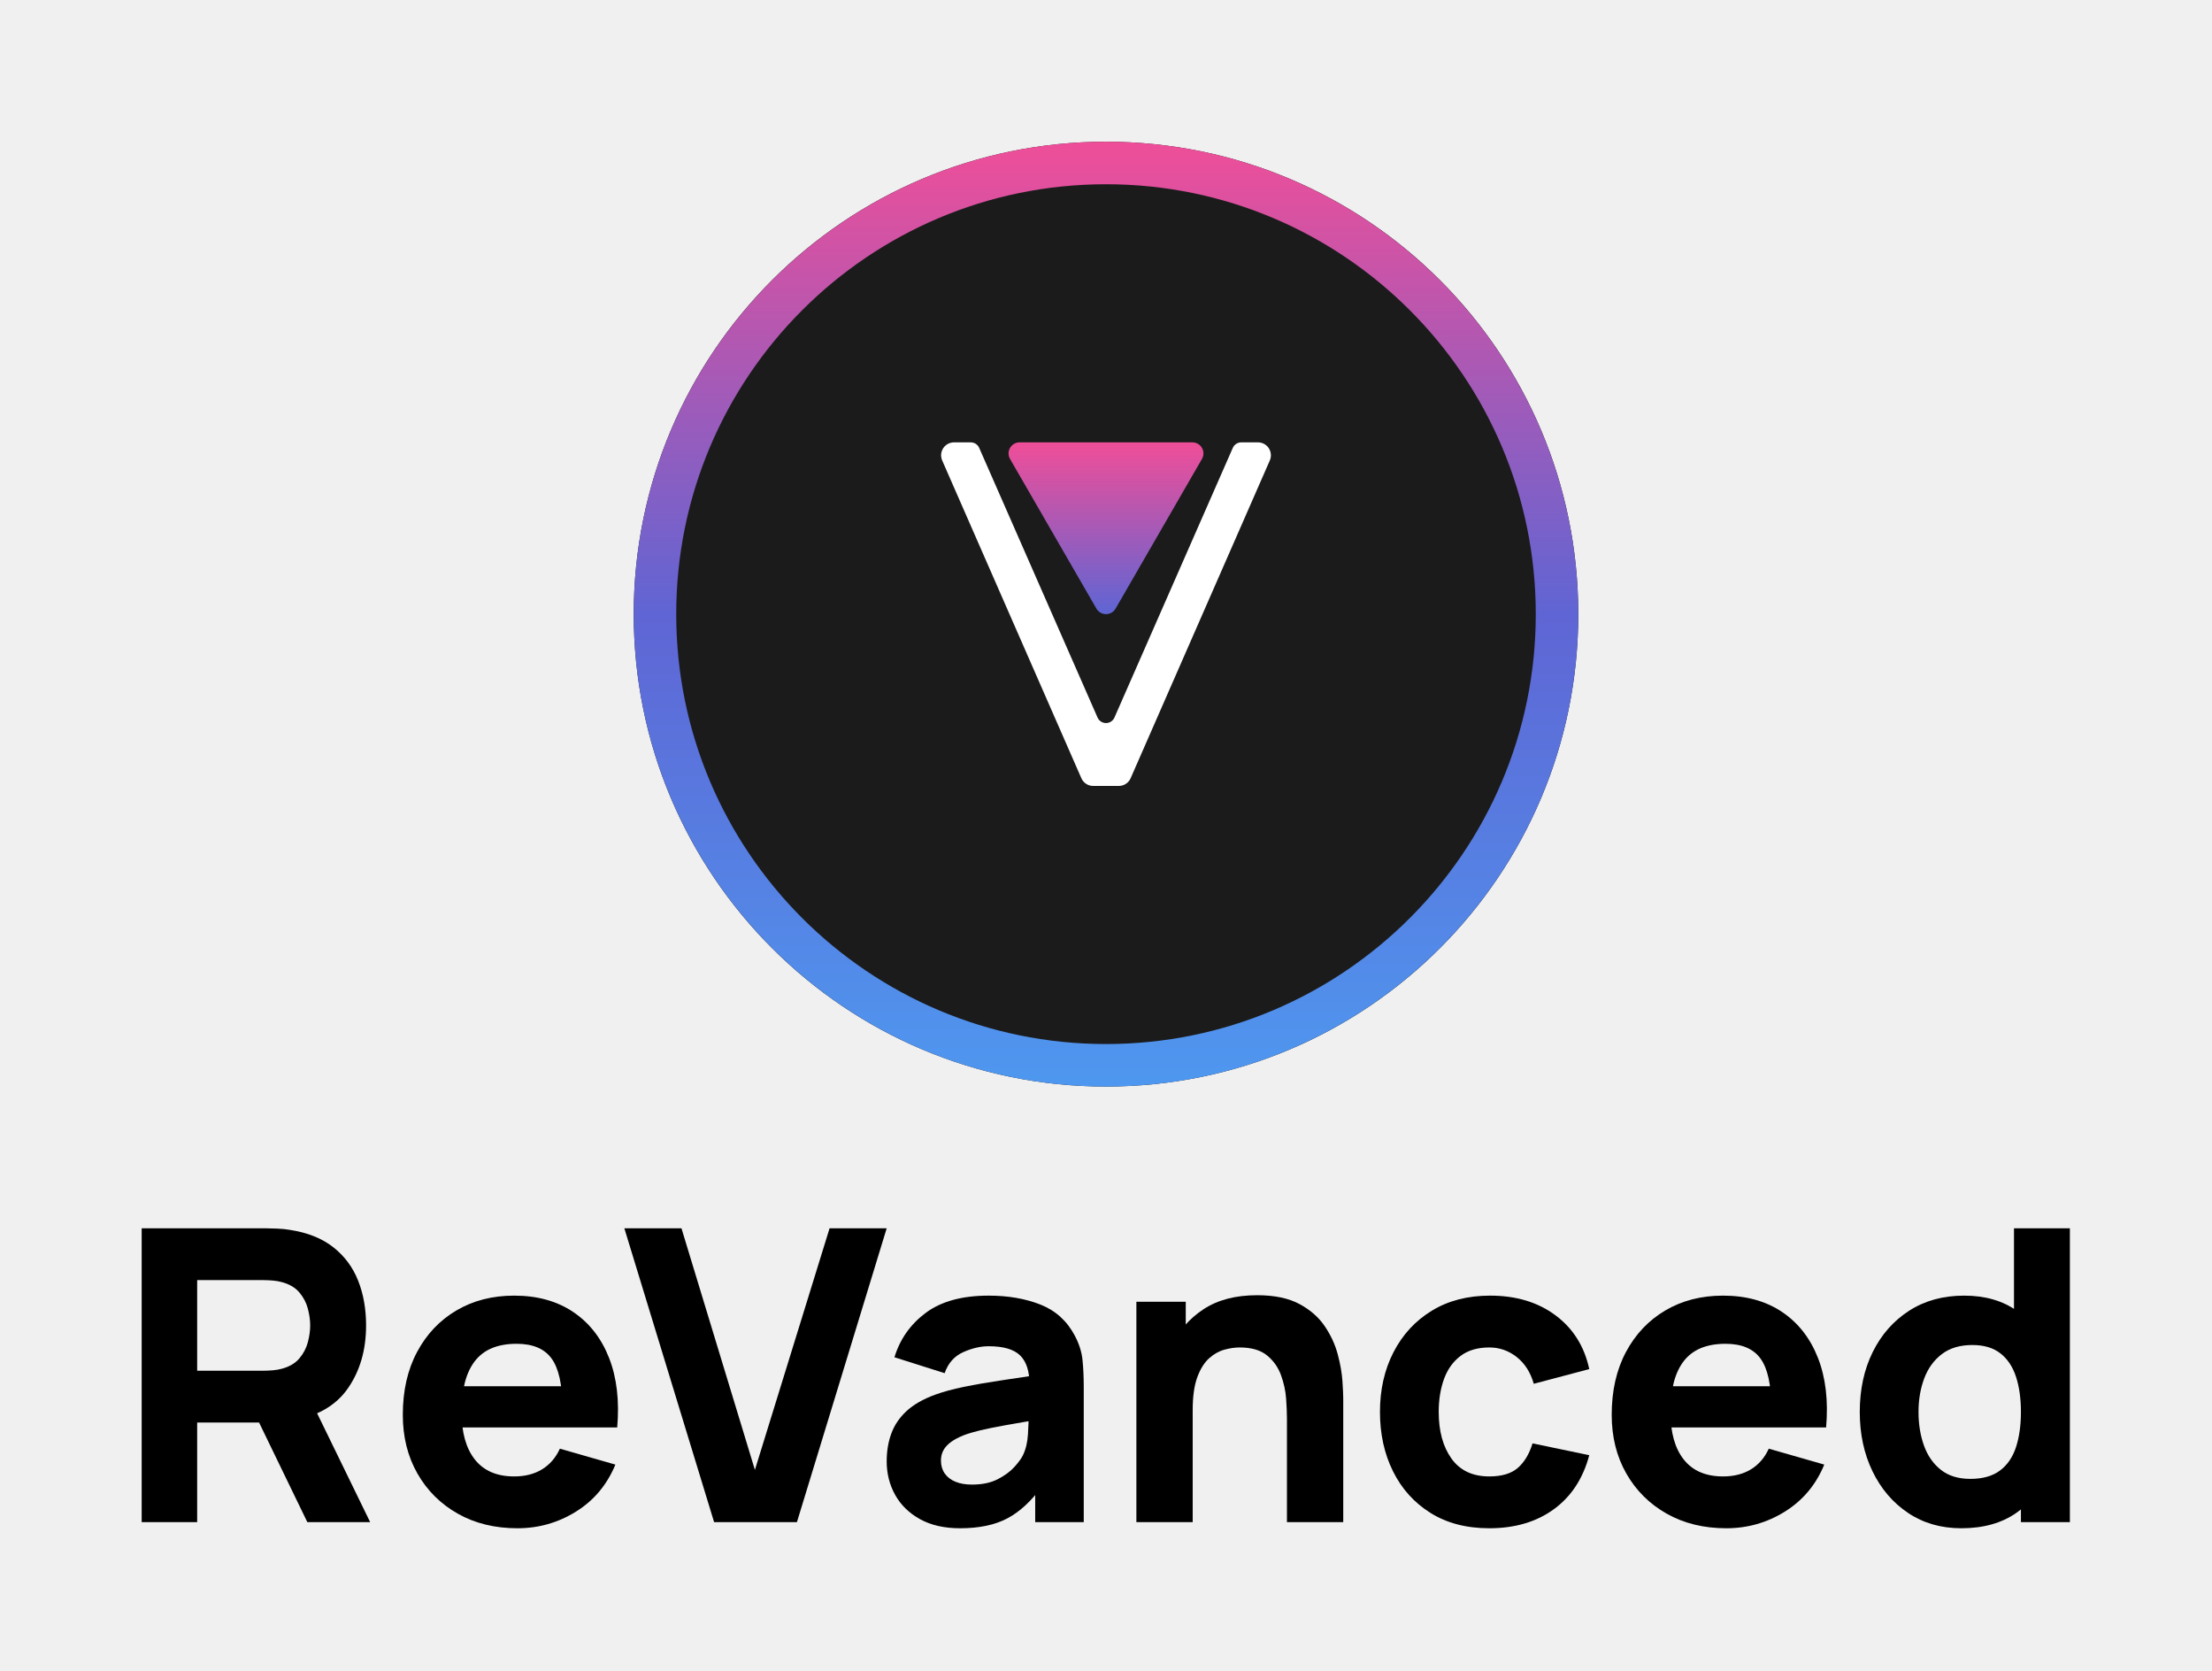
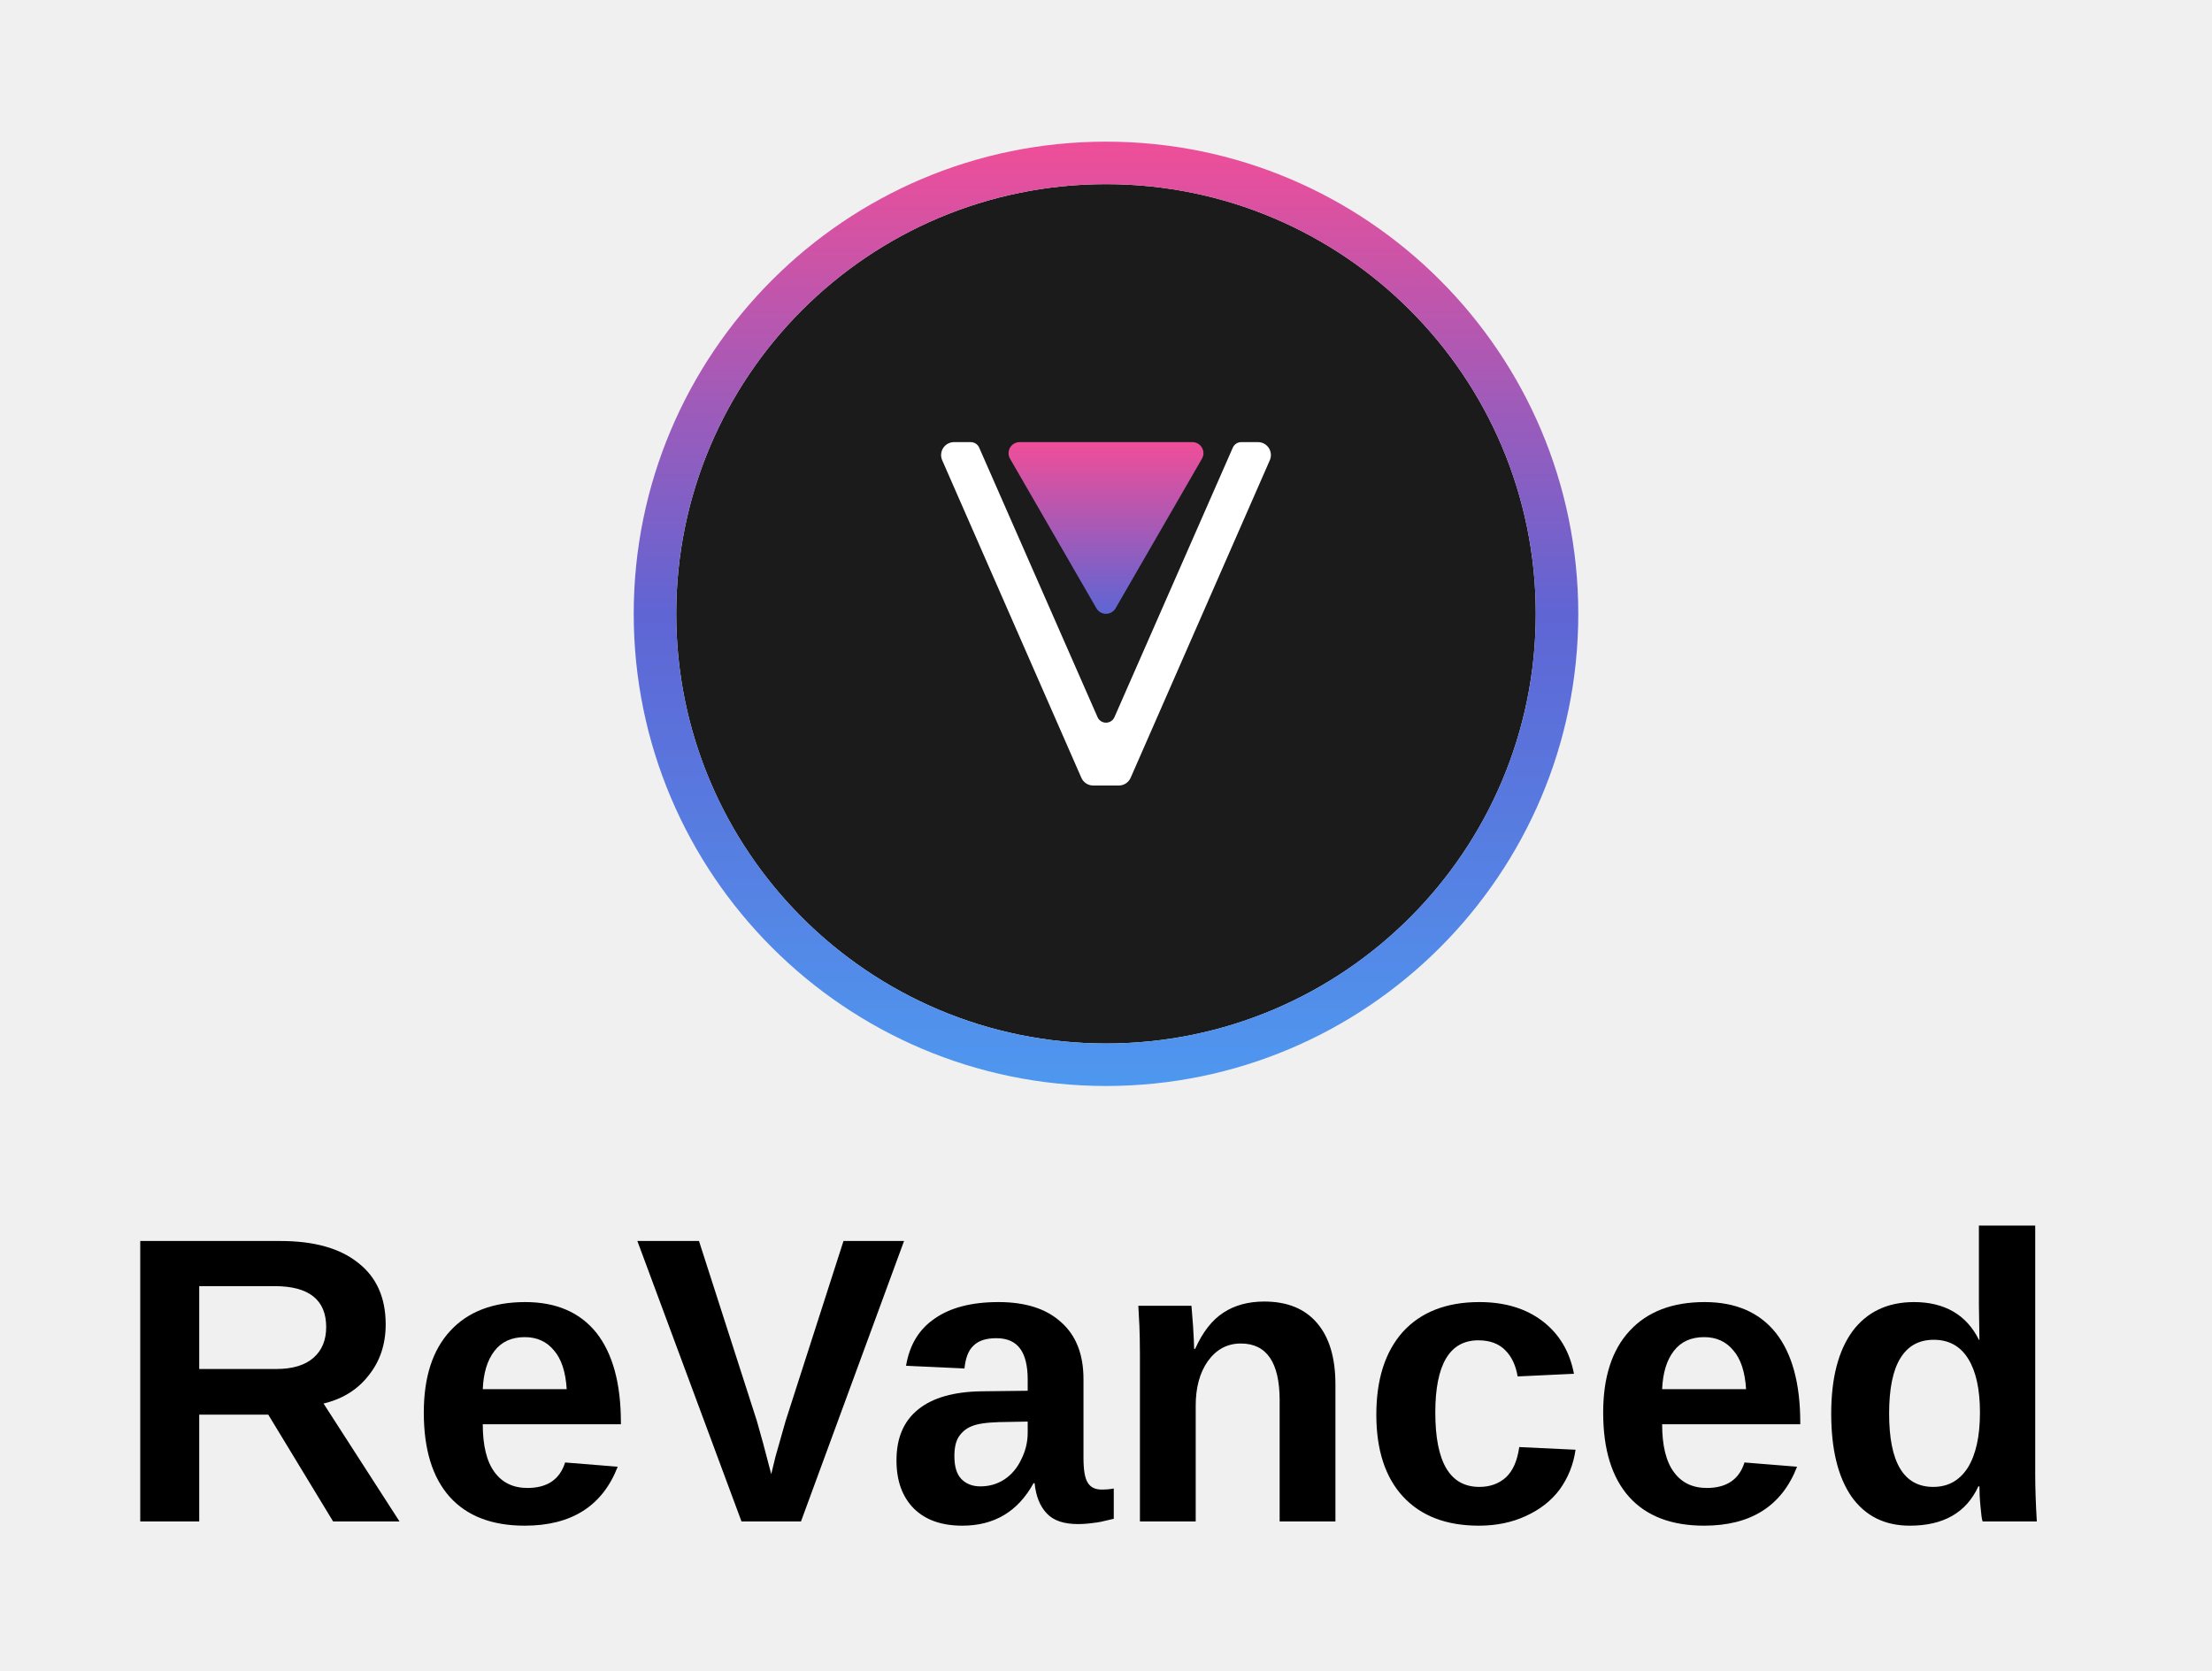
- <svg xmlns="http://www.w3.org/2000/svg" width="100%" height="100%" viewBox="0 0 9600 7249" version="1.1" xml:space="preserve" style="fill-rule:evenodd;clip-rule:evenodd;stroke-linejoin:round;stroke-miterlimit:2;">
-   <clipPath id="_clip1">
-     <rect id="Wordmark" x="614.902" y="5329.15" width="8370.2" height="1304.34" />
-   </clipPath>
-   <g clip-path="url(#_clip1)">
-     <path id="Wordmark1" d="M614.902,6604.05l-0,-1274.9l538.293,0c12.394,0 29.069,0.443 50.022,1.328c20.953,0.885 39.693,2.804 56.22,5.755c76.14,11.805 138.557,36.889 187.251,75.255c48.694,38.365 84.551,86.616 107.57,144.754c23.019,58.138 34.529,122.916 34.529,194.335c-0,106.832 -26.561,198.171 -79.682,274.016c-53.121,75.845 -136.344,122.621 -249.668,140.328l-106.242,7.082l-297.478,0l-0,432.051l-240.815,0Zm718.904,0l-251.439,-518.815l247.898,-47.809l276.229,566.624l-272.688,0Zm-478.089,-656.93l286.853,0c12.395,0 25.971,-0.59 40.726,-1.77c14.756,-1.181 28.332,-3.542 40.727,-7.083c32.462,-8.854 57.547,-23.757 75.254,-44.71c17.707,-20.954 29.955,-44.268 36.742,-69.943c6.788,-25.675 10.182,-50.022 10.182,-73.041c-0,-23.019 -3.394,-47.367 -10.182,-73.042c-6.787,-25.675 -19.035,-48.989 -36.742,-69.942c-17.707,-20.954 -42.792,-35.857 -75.254,-44.711c-12.395,-3.541 -25.971,-5.902 -40.727,-7.082c-14.755,-1.181 -28.331,-1.771 -40.726,-1.771l-286.853,-0l-0,393.095Z" style="fill-rule:nonzero;" />
-     <path d="M2245.72,6630.61c-97.979,-0 -184.301,-21.101 -258.965,-63.303c-74.665,-42.202 -133.098,-100.34 -175.3,-174.414c-42.201,-74.074 -63.302,-158.92 -63.302,-254.538c-0,-104.471 20.658,-195.367 61.974,-272.688c41.317,-77.32 98.274,-137.377 170.873,-180.169c72.599,-42.791 156.117,-64.187 250.554,-64.187c100.34,-0 185.628,23.609 255.866,70.828c70.238,47.218 122.178,113.62 155.822,199.203c33.643,85.584 45.448,186.219 35.414,301.905l-238.159,-0l-0,-88.535c-0,-97.389 -15.494,-167.479 -46.481,-210.271c-30.988,-42.792 -81.6,-64.188 -151.838,-64.188c-82.042,0 -142.394,24.938 -181.054,74.812c-38.66,49.875 -57.99,123.507 -57.99,220.895c-0,89.125 19.33,158.035 57.99,206.729c38.66,48.695 95.47,73.042 170.43,73.042c47.219,-0 87.65,-10.329 121.293,-30.988c33.643,-20.658 59.318,-50.464 77.025,-89.42l240.816,69.057c-36.005,87.355 -92.815,155.232 -170.43,203.631c-77.616,48.399 -162.462,72.599 -254.538,72.599Zm-316.956,-437.363l0,-178.841l633.911,0l-0,178.841l-633.911,-0Z" style="fill-rule:nonzero;" />
-     <path d="M3099.19,6604.05l-389.554,-1274.9l247.898,0l318.726,1048.26l324.038,-1048.26l247.898,0l-389.554,1274.9l-359.452,0Z" style="fill-rule:nonzero;" />
-     <path d="M4166.93,6630.61c-68.467,-0 -126.457,-13.133 -173.971,-39.398c-47.514,-26.266 -83.518,-61.385 -108.013,-105.357c-24.495,-43.972 -36.742,-92.519 -36.742,-145.64c0,-44.268 6.788,-84.699 20.363,-121.293c13.576,-36.595 35.562,-68.91 65.959,-96.946c30.397,-28.036 71.27,-51.498 122.621,-70.385c35.414,-12.985 77.615,-24.495 126.605,-34.529c48.989,-10.034 104.471,-19.625 166.446,-28.774c61.974,-9.148 130.146,-19.33 204.515,-30.544l-86.764,47.809c0,-56.663 -13.575,-98.274 -40.726,-124.835c-27.151,-26.56 -72.599,-39.841 -136.344,-39.841c-35.414,0 -72.303,8.559 -110.669,25.676c-38.365,17.116 -65.22,47.513 -80.566,91.191l-217.797,-69.058c24.2,-79.091 69.648,-143.426 136.344,-193.006c66.697,-49.58 157.593,-74.369 272.688,-74.369c84.404,-0 159.363,12.985 224.879,38.955c65.516,25.97 115.096,70.828 148.739,134.573c18.887,35.414 30.102,70.828 33.643,106.242c3.542,35.414 5.312,74.96 5.312,118.637l0,584.331l-210.713,0l-0,-196.548l30.102,40.727c-46.629,64.335 -96.946,110.816 -150.952,139.442c-54.007,28.626 -122.326,42.94 -204.959,42.94Zm51.35,-189.465c44.268,-0 81.6,-7.821 111.997,-23.462c30.397,-15.641 54.597,-33.496 72.599,-53.564c18.002,-20.068 30.249,-36.889 36.742,-50.465c12.395,-25.97 19.625,-56.219 21.691,-90.748c2.066,-34.529 3.099,-63.303 3.099,-86.322l70.828,17.707c-71.418,11.805 -129.261,21.691 -173.529,29.66c-44.267,7.968 -79.976,15.198 -107.127,21.691c-27.151,6.492 -51.055,13.575 -71.714,21.248c-23.609,9.444 -42.644,19.625 -57.105,30.545c-14.46,10.919 -25.085,22.871 -31.872,35.856c-6.788,12.985 -10.182,27.446 -10.182,43.382c0,21.839 5.46,40.579 16.379,56.22c10.92,15.641 26.413,27.594 46.481,35.857c20.068,8.263 43.972,12.395 71.713,12.395Z" style="fill-rule:nonzero;" />
-     <path d="M5585.26,6604.05l-0,-451.528c-0,-21.839 -1.181,-49.728 -3.541,-83.666c-2.361,-33.938 -9.739,-68.024 -22.134,-102.258c-12.395,-34.233 -32.611,-62.86 -60.647,-85.879c-28.036,-23.019 -67.729,-34.529 -119.079,-34.529c-20.658,0 -42.792,3.247 -66.402,9.739c-23.609,6.493 -45.743,19.035 -66.401,37.628c-20.658,18.592 -37.627,45.89 -50.907,81.895c-13.281,36.004 -19.921,83.813 -19.921,143.426l-138.114,-65.516c-0,-75.549 15.346,-146.377 46.038,-212.484c30.692,-66.106 76.878,-119.522 138.557,-160.248c61.679,-40.726 139.443,-61.089 233.29,-61.089c74.959,-0 136.049,12.69 183.267,38.07c47.219,25.38 83.961,57.548 110.226,96.503c26.266,38.955 45.006,79.534 56.22,121.736c11.215,42.201 18.002,80.714 20.363,115.538c2.361,34.824 3.542,60.204 3.542,76.14l-0,536.522l-244.357,0Zm-653.388,0l-0,-956.178l214.254,0l0,316.955l30.102,0l0,639.223l-244.356,0Z" style="fill-rule:nonzero;" />
-     <path d="M6463.52,6630.61c-99.159,-0 -184.153,-22.134 -254.981,-66.402c-70.828,-44.267 -125.129,-104.471 -162.904,-180.611c-37.775,-76.14 -56.662,-162.019 -56.662,-257.637c-0,-96.798 19.625,-183.267 58.875,-259.407c39.251,-76.141 94.585,-136.049 166.003,-179.727c71.419,-43.677 155.822,-65.515 253.211,-65.515c112.734,-0 207.319,28.478 283.754,85.436c76.436,56.957 125.277,134.721 146.526,233.29l-240.815,63.745c-14.166,-49.58 -38.808,-88.24 -73.927,-115.981c-35.119,-27.741 -74.812,-41.612 -119.08,-41.612c-50.76,0 -92.371,12.248 -124.834,36.743c-32.463,24.494 -56.367,57.842 -71.714,100.044c-15.346,42.202 -23.019,89.863 -23.019,142.984c0,83.223 18.445,150.657 55.335,202.303c36.889,51.645 91.634,77.468 164.232,77.468c54.302,-0 95.618,-12.395 123.949,-37.185c28.331,-24.79 49.58,-60.204 63.745,-106.242l246.128,51.35c-27.151,101.52 -78.501,179.726 -154.051,234.618c-75.55,54.892 -168.807,82.338 -279.771,82.338Z" style="fill-rule:nonzero;" />
-     <path d="M7492.3,6630.61c-97.979,-0 -184.3,-21.101 -258.965,-63.303c-74.664,-42.202 -133.098,-100.34 -175.299,-174.414c-42.202,-74.074 -63.303,-158.92 -63.303,-254.538c0,-104.471 20.658,-195.367 61.975,-272.688c41.316,-77.32 98.274,-137.377 170.872,-180.169c72.599,-42.791 156.117,-64.187 250.554,-64.187c100.34,-0 185.629,23.609 255.867,70.828c70.237,47.218 122.178,113.62 155.821,199.203c33.643,85.584 45.448,186.219 35.414,301.905l-238.159,-0l-0,-88.535c-0,-97.389 -15.494,-167.479 -46.481,-210.271c-30.987,-42.792 -81.6,-64.188 -151.837,-64.188c-82.043,0 -142.394,24.938 -181.055,74.812c-38.66,49.875 -57.99,123.507 -57.99,220.895c0,89.125 19.33,158.035 57.99,206.729c38.661,48.695 95.471,73.042 170.43,73.042c47.219,-0 87.65,-10.329 121.293,-30.988c33.644,-20.658 59.319,-50.464 77.026,-89.42l240.815,69.057c-36.004,87.355 -92.814,155.232 -170.43,203.631c-77.616,48.399 -162.462,72.599 -254.538,72.599Zm-316.955,-437.363l-0,-178.841l633.91,0l0,178.841l-633.91,-0Z" style="fill-rule:nonzero;" />
-     <path d="M8512.22,6630.61c-87.945,-0 -164.97,-22.134 -231.076,-66.402c-66.106,-44.267 -117.604,-104.471 -154.494,-180.611c-36.889,-76.14 -55.334,-162.019 -55.334,-257.637c-0,-97.388 18.74,-184.005 56.22,-259.85c37.479,-75.845 90.158,-135.606 158.035,-179.284c67.876,-43.677 147.558,-65.515 239.044,-65.515c90.896,-0 167.331,22.133 229.306,66.401c61.974,44.267 108.898,104.471 140.77,180.611c31.873,76.14 47.809,162.019 47.809,257.637c0,95.618 -16.083,181.497 -48.251,257.637c-32.168,76.14 -80.124,136.344 -143.87,180.611c-63.745,44.268 -143.131,66.402 -238.159,66.402Zm38.956,-214.255c53.711,-0 96.65,-12.1 128.818,-36.299c32.168,-24.2 55.334,-58.138 69.5,-101.816c14.166,-43.677 21.248,-94.437 21.248,-152.28c0,-57.843 -7.082,-108.603 -21.248,-152.28c-14.166,-43.677 -36.742,-77.616 -67.729,-101.815c-30.987,-24.2 -71.566,-36.3 -121.736,-36.3c-53.711,0 -97.831,13.133 -132.36,39.398c-34.528,26.266 -60.056,61.385 -76.582,105.357c-16.527,43.972 -24.79,92.519 -24.79,145.64c-0,53.711 7.968,102.553 23.904,146.526c15.936,43.972 40.431,78.943 73.484,104.914c33.053,25.97 75.55,38.955 127.491,38.955Zm219.566,187.694l0,-655.159l-30.101,0l-0,-619.745l242.585,0l0,1274.9l-212.484,0Z" style="fill-rule:nonzero;" />
+ <svg xmlns="http://www.w3.org/2000/svg" width="100%" height="100%" viewBox="0 0 2304 1740" version="1.1" xml:space="preserve" style="fill-rule:evenodd;clip-rule:evenodd;stroke-linejoin:round;stroke-miterlimit:2;">
+   <g id="Wordmark" transform="matrix(0.673206,0,0,0.673206,1152,1435.52)">
+     <g transform="matrix(1,0,0,1,-1492,-232.5)">
+       <g id="Wordmark1" transform="matrix(52.605,0,0,52.605,-15213.9,-10090.6)">
+         <g transform="matrix(12,0,0,12,345.733,200.459)">
+                 </g>
+         <text x="288.37px" y="200.459px" style="font-family:'Arial-BoldMT', 'Arial', sans-serif;font-weight:700;font-size:12px;">ReV<tspan x="311.051px 317.725px " y="200.459px 200.459px ">an</tspan>ced</text>
+       </g>
+     </g>
  </g>
-   <g id="Logo">
-     <g id="Ring">
-       <circle id="Ring-Background" cx="4800" cy="2664.57" r="2049.67" style="fill:#1b1b1b;" />
-       <path id="Ring1" d="M4800,614.902c1131.25,-0 2049.67,918.427 2049.67,2049.67c0,1131.25 -918.427,2049.67 -2049.67,2049.67c-1131.25,0 -2049.67,-918.427 -2049.67,-2049.67c-0,-1131.25 918.427,-2049.67 2049.67,-2049.67Zm-0,184.47c1029.43,0 1865.2,835.769 1865.2,1865.2c-0,1029.43 -835.769,1865.2 -1865.2,1865.2c-1029.43,-0 -1865.2,-835.769 -1865.2,-1865.2c0,-1029.43 835.769,-1865.2 1865.2,-1865.2Z" style="fill:url(#_Linear2);" />
-     </g>
-     <g id="Shape">
-       <path id="V-Shape" d="M5510.93,1997.78c7.593,-17.329 5.93,-37.319 -4.422,-53.156c-10.351,-15.836 -27.994,-25.381 -46.913,-25.381c-26.379,-0 -53.47,-0 -72.584,-0c-15.886,-0 -30.269,9.393 -36.655,23.938c-63.887,145.508 -401.084,913.501 -513.699,1169.99c-6.387,14.546 -20.77,23.939 -36.656,23.939c-15.886,-0 -30.269,-9.393 -36.655,-23.939c-112.615,-256.491 -449.812,-1024.49 -513.699,-1169.99c-6.387,-14.545 -20.769,-23.938 -36.655,-23.938c-19.114,-0 -46.202,-0 -72.58,-0c-18.919,-0 -36.561,9.545 -46.913,25.381c-10.351,15.837 -12.014,35.826 -4.421,53.155c120.706,275.509 522.01,1191.47 603.987,1378.58c8.931,20.385 29.079,33.554 51.335,33.554c32.246,0 78.957,0 111.203,0c22.256,0 42.403,-13.169 51.335,-33.554c81.978,-187.11 483.285,-1103.07 603.992,-1378.58Z" style="fill:#fff;" />
-       <path id="Diamond" d="M4841.6,2640.55c-8.581,14.864 -24.44,24.02 -41.603,24.02c-17.163,0 -33.022,-9.156 -41.603,-24.02c-87.097,-150.856 -287.752,-498.4 -374.849,-649.256c-8.581,-14.864 -8.581,-33.176 0,-48.04c8.582,-14.863 24.441,-24.019 41.603,-24.019c174.194,-0 575.504,-0 749.698,-0c17.162,-0 33.021,9.156 41.603,24.019c8.581,14.864 8.581,33.176 -0,48.04c-87.097,150.856 -287.752,498.4 -374.849,649.256Z" style="fill:url(#_Linear3);" />
+   <g id="revanced-logo.afdesign" transform="matrix(3.84314,0,0,3.84314,1152,639.498)">
+     <g transform="matrix(1,0,0,1,-128,-128)">
+       <g id="Logo">
+         <clipPath id="_clip1">
+           <circle id="Background" cx="128" cy="128" r="116.48" />
+         </clipPath>
+         <g clip-path="url(#_clip1)">
+           <rect x="0" y="0" width="256" height="256" style="fill:rgb(27,27,27);" />
+         </g>
+         <path id="Ring" d="M128,0C198.645,0 256,57.355 256,128C256,198.645 198.645,256 128,256C57.355,256 0,198.645 0,128C0,57.355 57.355,0 128,0ZM128,11.52C63.713,11.52 11.52,63.713 11.52,128C11.52,192.287 63.713,244.48 128,244.48C192.287,244.48 244.48,192.287 244.48,128C244.48,63.713 192.287,11.52 128,11.52Z" style="fill:url(#_Linear2);" />
+         <g id="Shape">
+           <g id="V-Shape" transform="matrix(1,0,0,1,1.01146e-05,-0.0493818)">
+             <path d="M172.397,86.408C172.871,85.326 172.767,84.078 172.12,83.089C171.474,82.1 170.372,81.504 169.191,81.504C167.543,81.504 165.852,81.504 164.658,81.504C163.666,81.504 162.768,82.091 162.369,82.999C158.379,92.086 137.322,140.046 130.289,156.064C129.89,156.972 128.992,157.559 128,157.559C127.008,157.559 126.11,156.972 125.711,156.064C118.678,140.046 97.62,92.086 93.631,82.999C93.232,82.091 92.334,81.504 91.342,81.504C90.148,81.504 88.456,81.504 86.809,81.504C85.628,81.504 84.526,82.1 83.879,83.089C83.233,84.078 83.129,85.326 83.603,86.408C91.141,103.614 116.202,160.815 121.322,172.499C121.88,173.772 123.138,174.595 124.528,174.595C126.541,174.595 129.458,174.595 131.472,174.595C132.862,174.595 134.12,173.772 134.678,172.499C139.797,160.815 164.859,103.614 172.397,86.408Z" style="fill:white;" />
+           </g>
+           <g id="Diamond" transform="matrix(-1.54007,-1.88604e-16,1.88604e-16,-1.54007,327.925,209.689)">
+             <path d="M128.129,54.017C128.477,53.414 129.12,53.043 129.816,53.043C130.512,53.043 131.155,53.414 131.503,54.017C135.035,60.134 143.171,74.227 146.703,80.344C147.051,80.947 147.051,81.689 146.703,82.292C146.355,82.894 145.712,83.266 145.016,83.266L114.616,83.266C113.92,83.266 113.277,82.894 112.929,82.292C112.581,81.689 112.581,80.947 112.929,80.344C116.461,74.227 124.597,60.134 128.129,54.017Z" style="fill:url(#_Linear3);" />
+           </g>
+         </g>
+       </g>
    </g>
  </g>
  <defs>
-     <linearGradient id="_Linear2" x1="0" y1="0" x2="1" y2="0" gradientUnits="userSpaceOnUse" gradientTransform="matrix(2.51012e-13,4099.34,-4099.34,2.51012e-13,4800,614.902)">
-       <stop offset="0" style="stop-color:#f04e98;stop-opacity:1" />
-       <stop offset="0.5" style="stop-color:#5f65d4;stop-opacity:1" />
-       <stop offset="1" style="stop-color:#4e98f0;stop-opacity:1" />
+     <linearGradient id="_Linear2" x1="0" y1="0" x2="1" y2="0" gradientUnits="userSpaceOnUse" gradientTransform="matrix(1.56755e-14,256,-256,1.56755e-14,128,1.06127e-10)">
+       <stop offset="0" style="stop-color:rgb(240,78,152);stop-opacity:1" />
+       <stop offset="0.5" style="stop-color:rgb(95,101,212);stop-opacity:1" />
+       <stop offset="1" style="stop-color:rgb(78,152,240);stop-opacity:1" />
    </linearGradient>
-     <linearGradient id="_Linear3" x1="0" y1="0" x2="1" y2="0" gradientUnits="userSpaceOnUse" gradientTransform="matrix(9.07776e-14,1482.51,-1447.76,8.86499e-14,4800,1919.24)">
-       <stop offset="0" style="stop-color:#f04e98;stop-opacity:1" />
-       <stop offset="0.5" style="stop-color:#5f65d4;stop-opacity:1" />
-       <stop offset="1" style="stop-color:#4e98f0;stop-opacity:1" />
+     <linearGradient id="_Linear3" x1="0" y1="0" x2="1" y2="0" gradientUnits="userSpaceOnUse" gradientTransform="matrix(-1.1043e-14,-60.1151,58.7061,-1.07841e-14,129.816,83.2658)">
+       <stop offset="0" style="stop-color:rgb(240,78,152);stop-opacity:1" />
+       <stop offset="0.5" style="stop-color:rgb(95,101,212);stop-opacity:1" />
+       <stop offset="1" style="stop-color:rgb(78,152,240);stop-opacity:1" />
    </linearGradient>
  </defs>
</svg>
